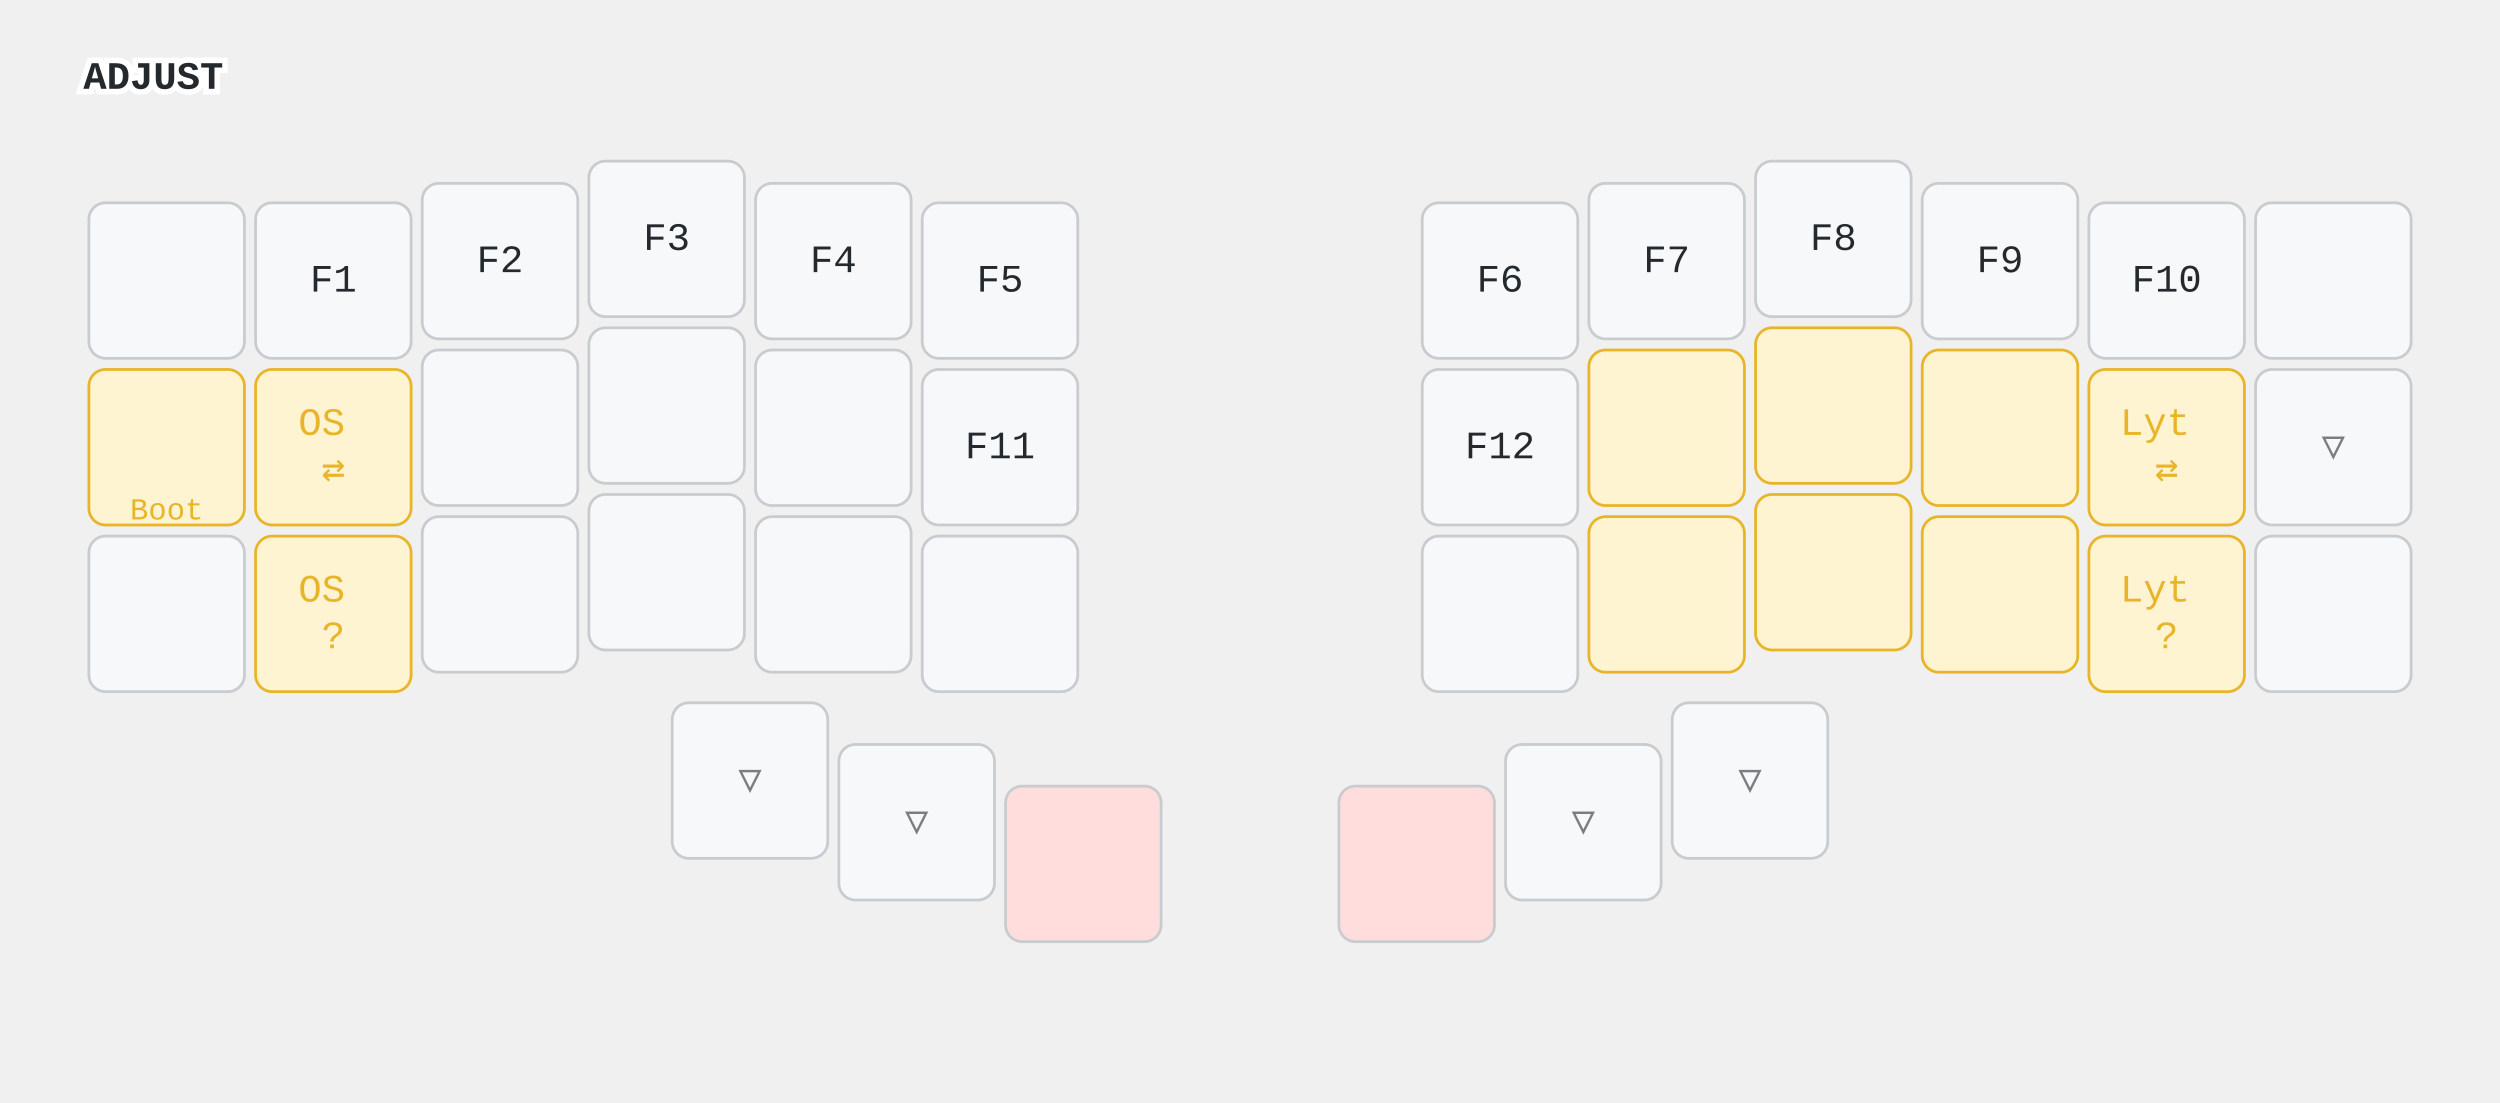
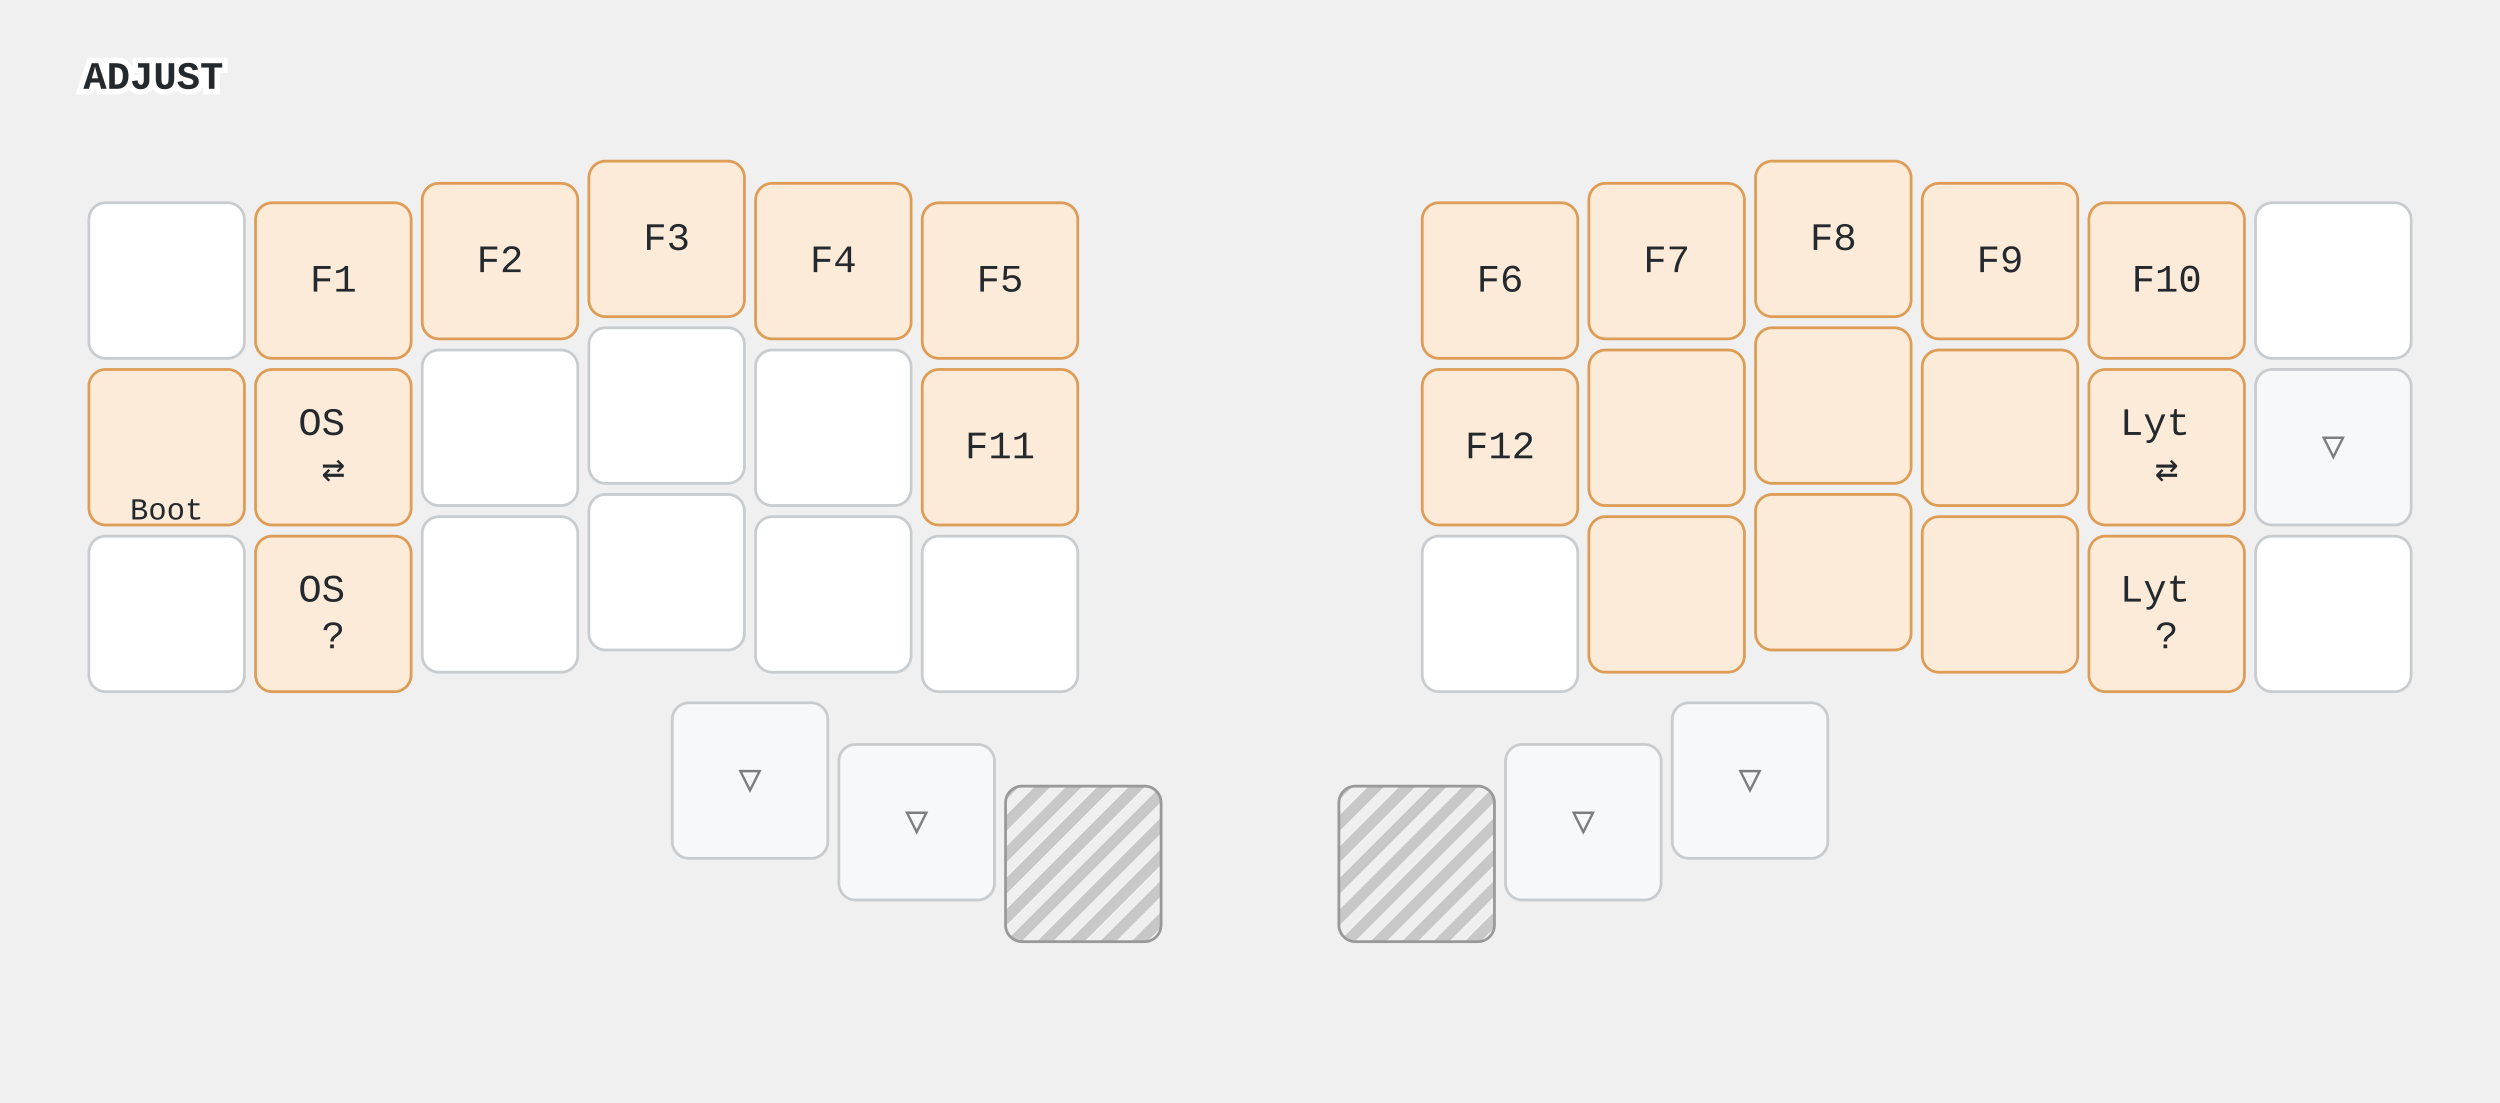
<svg xmlns="http://www.w3.org/2000/svg" xmlns:xlink="http://www.w3.org/1999/xlink" width="900" height="397" viewBox="0 0 900 397" class="keymap">
  <defs>/* start glyphs */
<svg id="mdi:brightness-5">
      <svg id="mdi-brightness-5" viewBox="0 0 24 24">
        <path d="M12,18A6,6 0 0,1 6,12A6,6 0 0,1 12,6A6,6 0 0,1 18,12A6,6 0 0,1 12,18M20,15.31L23.31,12L20,8.69V4H15.31L12,0.69L8.69,4H4V8.69L0.69,12L4,15.31V20H8.69L12,23.31L15.31,20H20V15.31Z" />
-       </svg>
+         <defs>
+           <pattern id="stripes" patternUnits="userSpaceOnUse" width="8" height="8" patternTransform="rotate(45)">
+             <rect width="8" height="8" fill="#efefef" />
+             <rect width="4" height="8" fill="#c8c8c8" />
+           </pattern>
+         </defs>
+       </svg>
+       <defs>
+         <pattern id="stripes" patternUnits="userSpaceOnUse" width="8" height="8" patternTransform="rotate(45)">
+           <rect width="8" height="8" fill="#efefef" />
+           <rect width="4" height="8" fill="#c8c8c8" />
+         </pattern>
+       </defs>
    </svg>
    <svg id="mdi:brightness-7">
      <svg id="mdi-brightness-7" viewBox="0 0 24 24">
        <path d="M12,8A4,4 0 0,0 8,12A4,4 0 0,0 12,16A4,4 0 0,0 16,12A4,4 0 0,0 12,8M12,18A6,6 0 0,1 6,12A6,6 0 0,1 12,6A6,6 0 0,1 18,12A6,6 0 0,1 12,18M20,8.69V4H15.31L12,0.69L8.69,4H4V8.69L0.69,12L4,15.31V20H8.69L12,23.31L15.31,20H20V15.31L23.31,12L20,8.69Z" />
-       </svg>
+         <defs>
+           <pattern id="stripes" patternUnits="userSpaceOnUse" width="8" height="8" patternTransform="rotate(45)">
+             <rect width="8" height="8" fill="#efefef" />
+             <rect width="4" height="8" fill="#c8c8c8" />
+           </pattern>
+         </defs>
+       </svg>
+       <defs>
+         <pattern id="stripes" patternUnits="userSpaceOnUse" width="8" height="8" patternTransform="rotate(45)">
+           <rect width="8" height="8" fill="#efefef" />
+           <rect width="4" height="8" fill="#c8c8c8" />
+         </pattern>
+       </defs>
    </svg>
    <svg id="mdi:monitor-screenshot">
      <svg id="mdi-monitor-screenshot" viewBox="0 0 24 24">
        <path d="M9,6H5V10H7V8H9M19,10H17V12H15V14H19M21,16H3V4H21M21,2H3C1.89,2 1,2.89 1,4V16A2,2 0 0,0 3,18H10V20H8V22H16V20H14V18H21A2,2 0 0,0 23,16V4C23,2.89 22.1,2 21,2" />
-       </svg>
+         <defs>
+           <pattern id="stripes" patternUnits="userSpaceOnUse" width="8" height="8" patternTransform="rotate(45)">
+             <rect width="8" height="8" fill="#efefef" />
+             <rect width="4" height="8" fill="#c8c8c8" />
+           </pattern>
+         </defs>
+       </svg>
+       <defs>
+         <pattern id="stripes" patternUnits="userSpaceOnUse" width="8" height="8" patternTransform="rotate(45)">
+           <rect width="8" height="8" fill="#efefef" />
+           <rect width="4" height="8" fill="#c8c8c8" />
+         </pattern>
+       </defs>
    </svg>
    <svg id="mdi:restart">
      <svg id="mdi-restart" viewBox="0 0 24 24">
        <path d="M12,4C14.1,4 16.1,4.8 17.6,6.3C20.7,9.4 20.7,14.5 17.6,17.6C15.8,19.5 13.3,20.2 10.9,19.9L11.4,17.9C13.1,18.1 14.9,17.5 16.2,16.2C18.5,13.9 18.5,10.1 16.2,7.7C15.1,6.6 13.5,6 12,6V10.6L7,5.6L12,0.6V4M6.3,17.6C3.7,15 3.3,11 5.1,7.9L6.6,9.4C5.5,11.6 5.9,14.4 7.8,16.2C8.3,16.7 8.9,17.1 9.6,17.4L9,19.4C8,19 7.1,18.4 6.3,17.6Z" />
-       </svg>
+         <defs>
+           <pattern id="stripes" patternUnits="userSpaceOnUse" width="8" height="8" patternTransform="rotate(45)">
+             <rect width="8" height="8" fill="#efefef" />
+             <rect width="4" height="8" fill="#c8c8c8" />
+           </pattern>
+         </defs>
+       </svg>
+       <defs>
+         <pattern id="stripes" patternUnits="userSpaceOnUse" width="8" height="8" patternTransform="rotate(45)">
+           <rect width="8" height="8" fill="#efefef" />
+           <rect width="4" height="8" fill="#c8c8c8" />
+         </pattern>
+       </defs>
    </svg>
    <svg id="mdi:volume-minus">
      <svg id="mdi-volume-minus" viewBox="0 0 24 24">
        <path d="M3,9H7L12,4V20L7,15H3V9M14,11H22V13H14V11Z" />
-       </svg>
+         <defs>
+           <pattern id="stripes" patternUnits="userSpaceOnUse" width="8" height="8" patternTransform="rotate(45)">
+             <rect width="8" height="8" fill="#efefef" />
+             <rect width="4" height="8" fill="#c8c8c8" />
+           </pattern>
+         </defs>
+       </svg>
+       <defs>
+         <pattern id="stripes" patternUnits="userSpaceOnUse" width="8" height="8" patternTransform="rotate(45)">
+           <rect width="8" height="8" fill="#efefef" />
+           <rect width="4" height="8" fill="#c8c8c8" />
+         </pattern>
+       </defs>
    </svg>
    <svg id="mdi:volume-mute">
      <svg id="mdi-volume-mute" viewBox="0 0 24 24">
        <path d="M3,9H7L12,4V20L7,15H3V9M16.59,12L14,9.41L15.41,8L18,10.59L20.59,8L22,9.41L19.41,12L22,14.59L20.59,16L18,13.41L15.41,16L14,14.59L16.59,12Z" />
-       </svg>
+         <defs>
+           <pattern id="stripes" patternUnits="userSpaceOnUse" width="8" height="8" patternTransform="rotate(45)">
+             <rect width="8" height="8" fill="#efefef" />
+             <rect width="4" height="8" fill="#c8c8c8" />
+           </pattern>
+         </defs>
+       </svg>
+       <defs>
+         <pattern id="stripes" patternUnits="userSpaceOnUse" width="8" height="8" patternTransform="rotate(45)">
+           <rect width="8" height="8" fill="#efefef" />
+           <rect width="4" height="8" fill="#c8c8c8" />
+         </pattern>
+       </defs>
    </svg>
    <svg id="mdi:volume-plus">
      <svg id="mdi-volume-plus" viewBox="0 0 24 24">
        <path d="M3,9H7L12,4V20L7,15H3V9M14,11H17V8H19V11H22V13H19V16H17V13H14V11Z" />
-       </svg>
+         <defs>
+           <pattern id="stripes" patternUnits="userSpaceOnUse" width="8" height="8" patternTransform="rotate(45)">
+             <rect width="8" height="8" fill="#efefef" />
+             <rect width="4" height="8" fill="#c8c8c8" />
+           </pattern>
+         </defs>
+       </svg>
+       <defs>
+         <pattern id="stripes" patternUnits="userSpaceOnUse" width="8" height="8" patternTransform="rotate(45)">
+           <rect width="8" height="8" fill="#efefef" />
+           <rect width="4" height="8" fill="#c8c8c8" />
+         </pattern>
+       </defs>
    </svg>
  </defs>/* end glyphs */
<style>/* inherit to force styles through use tags */
svg path {
    fill: inherit;
}

/* font and background color specifications */
svg.keymap {
    font-family: SFMono-Regular,Consolas,Liberation Mono,Menlo,monospace;
    font-size: 14px;
    font-kerning: normal;
    text-rendering: optimizeLegibility;
    fill: #24292e;
}

/* default key styling */
rect.key {
    fill: #f6f8fa;
}

rect.key, rect.combo {
    stroke: #c9cccf;
    stroke-width: 1;
}

/* default key side styling, only used is draw_key_sides is set */
rect.side {
    filter: brightness(90%);
}

/* color accent for combo boxes */
rect.combo, rect.combo-separate {
    fill: #cdf;
}

/* color accent for held keys */
rect.held, rect.combo.held {
    fill: #fdd;
}

/* color accent for ghost (optional) keys */
rect.ghost, rect.combo.ghost {
    stroke-dasharray: 4, 4;
    stroke-width: 2;
}

text {
    text-anchor: middle;
    dominant-baseline: middle;
}

/* styling for layer labels */
text.label {
    font-weight: bold;
    text-anchor: start;
    stroke: white;
    stroke-width: 4;
    paint-order: stroke;
}

/* styling for optional footer */
text.footer {
    text-anchor: end;
    dominant-baseline: auto;
    stroke: white;
    stroke-width: 4;
    paint-order: stroke;
}

/* styling for combo tap, and key non-tap label text */
text.combo, text.hold, text.shifted, text.left, text.right, text.tl, text.tr, text.bl, text.br {
    font-size: 11px;
}

text.hold, text.bl, text.br {
    text-anchor: middle;
    dominant-baseline: auto;
}

text.shifted, text.tl, text.tr {
    text-anchor: middle;
    dominant-baseline: hanging;
}

text.left, text.tl, text.bl {
    text-anchor: start;
}

text.right, text.tr, text.br {
    text-anchor: end;
}

text.layer-activator {
    text-decoration: underline;
}

/* styling for hold/shifted label text in combo box */
text.combo.hold, text.combo.shifted, text.combo.left, text.combo.right {
    font-size: 8px;
}

/* lighter symbol for transparent keys */
text.trans {
    fill: #7b7e81;
}

/* styling for combo dendrons */
path.combo {
    stroke-width: 1;
    stroke: gray;
    fill: none;
}

/* Start Tabler Icons Cleanup */
/* cannot use height/width with glyphs */
.icon-tabler &gt; path {
    fill: inherit;
    stroke: inherit;
    stroke-width: 2;
}
/* hide tabler's default box */
.icon-tabler &gt; path[stroke="none"][fill="none"] {
    visibility: hidden;
}
/* End Tabler Icons Cleanup */

- .key.modifier rect { fill: #d6e5f5; stroke: #4a7ab8; }
- .key.modifier :not(rect) { fill: #4a7ab8; }
- .key.nav rect { fill: #d9f0d9; stroke: #5ca75c; }
- .key.nav :not(rect) { fill: #5ca75c; }
- .key.editing rect { fill: #ffe4d1; stroke: #e88a3a; }
- .key.editing :not(rect) { fill: #e88a3a; }
+ /* Two-tier palette: pale fills = content regions (ambient), vivid = behavior */
+ /* Tier 1 - ambient content categories (default dark text) */
+ /* Palette: grey = alphas/trans (default), white = unused, green = symbols,
+    purple = layers, blue = navigation (incl. latches), orange = everything else */
+ .key.none rect { fill: white; }
+ .key.symbol rect { fill: #e9f5f0; stroke: #bedfd2; }
.key.layer rect { fill: #ead9eb; stroke: #9a5fa1; }
.key.layer :not(rect) { fill: #9a5fa1; }
- .key.system rect { fill: #fff4d1; stroke: #e8b52a; }
- .key.system :not(rect) { fill: #e8b52a; }
- .key.symbol rect { fill: #d4f0e8; stroke: #4aa78a; }
- .key.symbol :not(rect) { fill: #4aa78a; }
- .key.accent rect { fill: #ffe0d6; stroke: #e86d4a; }
- .key.accent :not(rect) { fill: #e86d4a; }
+ .key.nav rect { fill: #dbe9f8; stroke: #6b97c9; }
+ .key.editing rect, .key.system rect, .key.state rect, .key.danger rect, .key.modifier rect { fill: #fdebd9; stroke: #dd9d57; }
+ .key.modifier :not(rect) { fill: #b06c1f; }
+ .key.modtap.hold { fill: #4a7ab8; font-weight: bold; }
+ .key.held rect { fill: url(#stripes); stroke: #999999; }
+ .combo.state rect { fill: #fdebd9; stroke: #dd9d57; }
+ .combo.symbol rect { fill: #e9f5f0; stroke: #bedfd2; }
</style>
  <g transform="translate(30, 0)" class="layer-ADJUST">
    <text x="0" y="28" class="label" id="ADJUST">ADJUST</text>
    <g transform="translate(0, 56)">
-       <g transform="translate(30, 45)" class="key keypos-0">
-         <rect rx="6" ry="6" x="-28" y="-28" width="56" height="56" class="key" />
-       </g>
-       <g transform="translate(90, 45)" class="key keypos-1">
-         <rect rx="6" ry="6" x="-28" y="-28" width="56" height="56" class="key" />
-         <text x="0" y="0" class="key tap">F1</text>
-       </g>
-       <g transform="translate(150, 38)" class="key keypos-2">
-         <rect rx="6" ry="6" x="-28" y="-28" width="56" height="56" class="key" />
-         <text x="0" y="0" class="key tap">F2</text>
-       </g>
-       <g transform="translate(210, 30)" class="key keypos-3">
-         <rect rx="6" ry="6" x="-28" y="-28" width="56" height="56" class="key" />
-         <text x="0" y="0" class="key tap">F3</text>
-       </g>
-       <g transform="translate(270, 38)" class="key keypos-4">
-         <rect rx="6" ry="6" x="-28" y="-28" width="56" height="56" class="key" />
-         <text x="0" y="0" class="key tap">F4</text>
-       </g>
-       <g transform="translate(330, 45)" class="key keypos-5">
-         <rect rx="6" ry="6" x="-28" y="-28" width="56" height="56" class="key" />
-         <text x="0" y="0" class="key tap">F5</text>
-       </g>
-       <g transform="translate(510, 45)" class="key keypos-6">
-         <rect rx="6" ry="6" x="-28" y="-28" width="56" height="56" class="key" />
-         <text x="0" y="0" class="key tap">F6</text>
-       </g>
-       <g transform="translate(570, 38)" class="key keypos-7">
-         <rect rx="6" ry="6" x="-28" y="-28" width="56" height="56" class="key" />
-         <text x="0" y="0" class="key tap">F7</text>
-       </g>
-       <g transform="translate(630, 30)" class="key keypos-8">
-         <rect rx="6" ry="6" x="-28" y="-28" width="56" height="56" class="key" />
-         <text x="0" y="0" class="key tap">F8</text>
-       </g>
-       <g transform="translate(690, 38)" class="key keypos-9">
-         <rect rx="6" ry="6" x="-28" y="-28" width="56" height="56" class="key" />
-         <text x="0" y="0" class="key tap">F9</text>
-       </g>
-       <g transform="translate(750, 45)" class="key keypos-10">
-         <rect rx="6" ry="6" x="-28" y="-28" width="56" height="56" class="key" />
-         <text x="0" y="0" class="key tap">F10</text>
-       </g>
-       <g transform="translate(810, 45)" class="key keypos-11">
-         <rect rx="6" ry="6" x="-28" y="-28" width="56" height="56" class="key" />
-       </g>
-       <g transform="translate(30, 105)" class="key system keypos-12">
-         <rect rx="6" ry="6" x="-28" y="-28" width="56" height="56" class="key system" />
-         <use href="#mdi:restart" xlink:href="#mdi:restart" x="-7" y="-7" height="14" width="14.0" class="key system tap glyph mdi:restart" />
-         <text x="0" y="26" class="key system hold">Boot</text>
+       <g transform="translate(30, 45)" class="key none keypos-0">
+         <rect rx="6" ry="6" x="-28" y="-28" width="56" height="56" class="key none" />
+       </g>
+       <g transform="translate(90, 45)" class="key system keypos-1">
+         <rect rx="6" ry="6" x="-28" y="-28" width="56" height="56" class="key system" />
+         <text x="0" y="0" class="key system tap">F1</text>
+       </g>
+       <g transform="translate(150, 38)" class="key system keypos-2">
+         <rect rx="6" ry="6" x="-28" y="-28" width="56" height="56" class="key system" />
+         <text x="0" y="0" class="key system tap">F2</text>
+       </g>
+       <g transform="translate(210, 30)" class="key system keypos-3">
+         <rect rx="6" ry="6" x="-28" y="-28" width="56" height="56" class="key system" />
+         <text x="0" y="0" class="key system tap">F3</text>
+       </g>
+       <g transform="translate(270, 38)" class="key system keypos-4">
+         <rect rx="6" ry="6" x="-28" y="-28" width="56" height="56" class="key system" />
+         <text x="0" y="0" class="key system tap">F4</text>
+       </g>
+       <g transform="translate(330, 45)" class="key system keypos-5">
+         <rect rx="6" ry="6" x="-28" y="-28" width="56" height="56" class="key system" />
+         <text x="0" y="0" class="key system tap">F5</text>
+       </g>
+       <g transform="translate(510, 45)" class="key system keypos-6">
+         <rect rx="6" ry="6" x="-28" y="-28" width="56" height="56" class="key system" />
+         <text x="0" y="0" class="key system tap">F6</text>
+       </g>
+       <g transform="translate(570, 38)" class="key system keypos-7">
+         <rect rx="6" ry="6" x="-28" y="-28" width="56" height="56" class="key system" />
+         <text x="0" y="0" class="key system tap">F7</text>
+       </g>
+       <g transform="translate(630, 30)" class="key system keypos-8">
+         <rect rx="6" ry="6" x="-28" y="-28" width="56" height="56" class="key system" />
+         <text x="0" y="0" class="key system tap">F8</text>
+       </g>
+       <g transform="translate(690, 38)" class="key system keypos-9">
+         <rect rx="6" ry="6" x="-28" y="-28" width="56" height="56" class="key system" />
+         <text x="0" y="0" class="key system tap">F9</text>
+       </g>
+       <g transform="translate(750, 45)" class="key system keypos-10">
+         <rect rx="6" ry="6" x="-28" y="-28" width="56" height="56" class="key system" />
+         <text x="0" y="0" class="key system tap">F10</text>
+       </g>
+       <g transform="translate(810, 45)" class="key none keypos-11">
+         <rect rx="6" ry="6" x="-28" y="-28" width="56" height="56" class="key none" />
+       </g>
+       <g transform="translate(30, 105)" class="key danger keypos-12">
+         <rect rx="6" ry="6" x="-28" y="-28" width="56" height="56" class="key danger" />
+         <use href="#mdi:restart" xlink:href="#mdi:restart" x="-7" y="-7" height="14" width="14.0" class="key danger tap glyph mdi:restart" />
+         <text x="0" y="26" class="key danger hold">Boot</text>
      </g>
      <g transform="translate(90, 105)" class="key system keypos-13">
        <rect rx="6" ry="6" x="-28" y="-28" width="56" height="56" class="key system" />
        <text x="0" y="0" class="key system tap">
          <tspan x="0" dy="-0.6em">OS</tspan>
          <tspan x="0" dy="1.2em">⇄</tspan>
        </text>
      </g>
-       <g transform="translate(150, 98)" class="key keypos-14">
-         <rect rx="6" ry="6" x="-28" y="-28" width="56" height="56" class="key" />
-       </g>
-       <g transform="translate(210, 90)" class="key keypos-15">
-         <rect rx="6" ry="6" x="-28" y="-28" width="56" height="56" class="key" />
-       </g>
-       <g transform="translate(270, 98)" class="key keypos-16">
-         <rect rx="6" ry="6" x="-28" y="-28" width="56" height="56" class="key" />
-       </g>
-       <g transform="translate(330, 105)" class="key keypos-17">
-         <rect rx="6" ry="6" x="-28" y="-28" width="56" height="56" class="key" />
-         <text x="0" y="0" class="key tap">F11</text>
-       </g>
-       <g transform="translate(510, 105)" class="key keypos-18">
-         <rect rx="6" ry="6" x="-28" y="-28" width="56" height="56" class="key" />
-         <text x="0" y="0" class="key tap">F12</text>
+       <g transform="translate(150, 98)" class="key none keypos-14">
+         <rect rx="6" ry="6" x="-28" y="-28" width="56" height="56" class="key none" />
+       </g>
+       <g transform="translate(210, 90)" class="key none keypos-15">
+         <rect rx="6" ry="6" x="-28" y="-28" width="56" height="56" class="key none" />
+       </g>
+       <g transform="translate(270, 98)" class="key none keypos-16">
+         <rect rx="6" ry="6" x="-28" y="-28" width="56" height="56" class="key none" />
+       </g>
+       <g transform="translate(330, 105)" class="key system keypos-17">
+         <rect rx="6" ry="6" x="-28" y="-28" width="56" height="56" class="key system" />
+         <text x="0" y="0" class="key system tap">F11</text>
+       </g>
+       <g transform="translate(510, 105)" class="key system keypos-18">
+         <rect rx="6" ry="6" x="-28" y="-28" width="56" height="56" class="key system" />
+         <text x="0" y="0" class="key system tap">F12</text>
      </g>
      <g transform="translate(570, 98)" class="key system keypos-19">
        <rect rx="6" ry="6" x="-28" y="-28" width="56" height="56" class="key system" />
        <use href="#mdi:volume-mute" xlink:href="#mdi:volume-mute" x="-7" y="-7" height="14" width="14.0" class="key system tap glyph mdi:volume-mute" />
      </g>
      <g transform="translate(630, 90)" class="key system keypos-20">
        <rect rx="6" ry="6" x="-28" y="-28" width="56" height="56" class="key system" />
        <use href="#mdi:volume-plus" xlink:href="#mdi:volume-plus" x="-7" y="-7" height="14" width="14.0" class="key system tap glyph mdi:volume-plus" />
      </g>
      <g transform="translate(690, 98)" class="key system keypos-21">
        <rect rx="6" ry="6" x="-28" y="-28" width="56" height="56" class="key system" />
        <use href="#mdi:brightness-7" xlink:href="#mdi:brightness-7" x="-7" y="-7" height="14" width="14.0" class="key system tap glyph mdi:brightness-7" />
      </g>
      <g transform="translate(750, 105)" class="key system keypos-22">
        <rect rx="6" ry="6" x="-28" y="-28" width="56" height="56" class="key system" />
        <text x="0" y="0" class="key system tap">
          <tspan x="0" dy="-0.6em">Lyt</tspan>
          <tspan x="0" dy="1.2em">⇄</tspan>
        </text>
      </g>
      <g transform="translate(810, 105)" class="key trans keypos-23">
        <rect rx="6" ry="6" x="-28" y="-28" width="56" height="56" class="key trans" />
        <text x="0" y="0" class="key trans tap">▽</text>
      </g>
-       <g transform="translate(30, 165)" class="key keypos-24">
-         <rect rx="6" ry="6" x="-28" y="-28" width="56" height="56" class="key" />
+       <g transform="translate(30, 165)" class="key none keypos-24">
+         <rect rx="6" ry="6" x="-28" y="-28" width="56" height="56" class="key none" />
      </g>
      <g transform="translate(90, 165)" class="key system keypos-25">
        <rect rx="6" ry="6" x="-28" y="-28" width="56" height="56" class="key system" />
        <text x="0" y="0" class="key system tap">
          <tspan x="0" dy="-0.6em">OS</tspan>
          <tspan x="0" dy="1.2em">?</tspan>
        </text>
      </g>
-       <g transform="translate(150, 158)" class="key keypos-26">
-         <rect rx="6" ry="6" x="-28" y="-28" width="56" height="56" class="key" />
-       </g>
-       <g transform="translate(210, 150)" class="key keypos-27">
-         <rect rx="6" ry="6" x="-28" y="-28" width="56" height="56" class="key" />
-       </g>
-       <g transform="translate(270, 158)" class="key keypos-28">
-         <rect rx="6" ry="6" x="-28" y="-28" width="56" height="56" class="key" />
-       </g>
-       <g transform="translate(330, 165)" class="key keypos-29">
-         <rect rx="6" ry="6" x="-28" y="-28" width="56" height="56" class="key" />
-       </g>
-       <g transform="translate(510, 165)" class="key keypos-30">
-         <rect rx="6" ry="6" x="-28" y="-28" width="56" height="56" class="key" />
+       <g transform="translate(150, 158)" class="key none keypos-26">
+         <rect rx="6" ry="6" x="-28" y="-28" width="56" height="56" class="key none" />
+       </g>
+       <g transform="translate(210, 150)" class="key none keypos-27">
+         <rect rx="6" ry="6" x="-28" y="-28" width="56" height="56" class="key none" />
+       </g>
+       <g transform="translate(270, 158)" class="key none keypos-28">
+         <rect rx="6" ry="6" x="-28" y="-28" width="56" height="56" class="key none" />
+       </g>
+       <g transform="translate(330, 165)" class="key none keypos-29">
+         <rect rx="6" ry="6" x="-28" y="-28" width="56" height="56" class="key none" />
+       </g>
+       <g transform="translate(510, 165)" class="key none keypos-30">
+         <rect rx="6" ry="6" x="-28" y="-28" width="56" height="56" class="key none" />
      </g>
      <g transform="translate(570, 158)" class="key system keypos-31">
        <rect rx="6" ry="6" x="-28" y="-28" width="56" height="56" class="key system" />
        <use href="#mdi:monitor-screenshot" xlink:href="#mdi:monitor-screenshot" x="-7" y="-7" height="14" width="14.0" class="key system tap glyph mdi:monitor-screenshot" />
      </g>
      <g transform="translate(630, 150)" class="key system keypos-32">
        <rect rx="6" ry="6" x="-28" y="-28" width="56" height="56" class="key system" />
        <use href="#mdi:volume-minus" xlink:href="#mdi:volume-minus" x="-7" y="-7" height="14" width="14.0" class="key system tap glyph mdi:volume-minus" />
      </g>
      <g transform="translate(690, 158)" class="key system keypos-33">
        <rect rx="6" ry="6" x="-28" y="-28" width="56" height="56" class="key system" />
        <use href="#mdi:brightness-5" xlink:href="#mdi:brightness-5" x="-7" y="-7" height="14" width="14.0" class="key system tap glyph mdi:brightness-5" />
      </g>
      <g transform="translate(750, 165)" class="key system keypos-34">
        <rect rx="6" ry="6" x="-28" y="-28" width="56" height="56" class="key system" />
        <text x="0" y="0" class="key system tap">
          <tspan x="0" dy="-0.6em">Lyt</tspan>
          <tspan x="0" dy="1.2em">?</tspan>
        </text>
      </g>
-       <g transform="translate(810, 165)" class="key keypos-35">
-         <rect rx="6" ry="6" x="-28" y="-28" width="56" height="56" class="key" />
+       <g transform="translate(810, 165)" class="key none keypos-35">
+         <rect rx="6" ry="6" x="-28" y="-28" width="56" height="56" class="key none" />
      </g>
      <g transform="translate(240, 225)" class="key trans keypos-36">
        <rect rx="6" ry="6" x="-28" y="-28" width="56" height="56" class="key trans" />
        <text x="0" y="0" class="key trans tap">▽</text>
      </g>
      <g transform="translate(300, 240)" class="key trans keypos-37">
        <rect rx="6" ry="6" x="-28" y="-28" width="56" height="56" class="key trans" />
        <text x="0" y="0" class="key trans tap">▽</text>
      </g>
      <g transform="translate(360, 255)" class="key held keypos-38">
        <rect rx="6" ry="6" x="-28" y="-28" width="56" height="56" class="key held" />
      </g>
      <g transform="translate(480, 255)" class="key held keypos-39">
        <rect rx="6" ry="6" x="-28" y="-28" width="56" height="56" class="key held" />
      </g>
      <g transform="translate(540, 240)" class="key trans keypos-40">
        <rect rx="6" ry="6" x="-28" y="-28" width="56" height="56" class="key trans" />
        <text x="0" y="0" class="key trans tap">▽</text>
      </g>
      <g transform="translate(600, 225)" class="key trans keypos-41">
        <rect rx="6" ry="6" x="-28" y="-28" width="56" height="56" class="key trans" />
        <text x="0" y="0" class="key trans tap">▽</text>
      </g>
    </g>
  </g>
+   <defs>
+     <pattern id="stripes" patternUnits="userSpaceOnUse" width="8" height="8" patternTransform="rotate(45)">
+       <rect width="8" height="8" fill="#efefef" />
+       <rect width="4" height="8" fill="#c8c8c8" />
+     </pattern>
+   </defs>
</svg>
